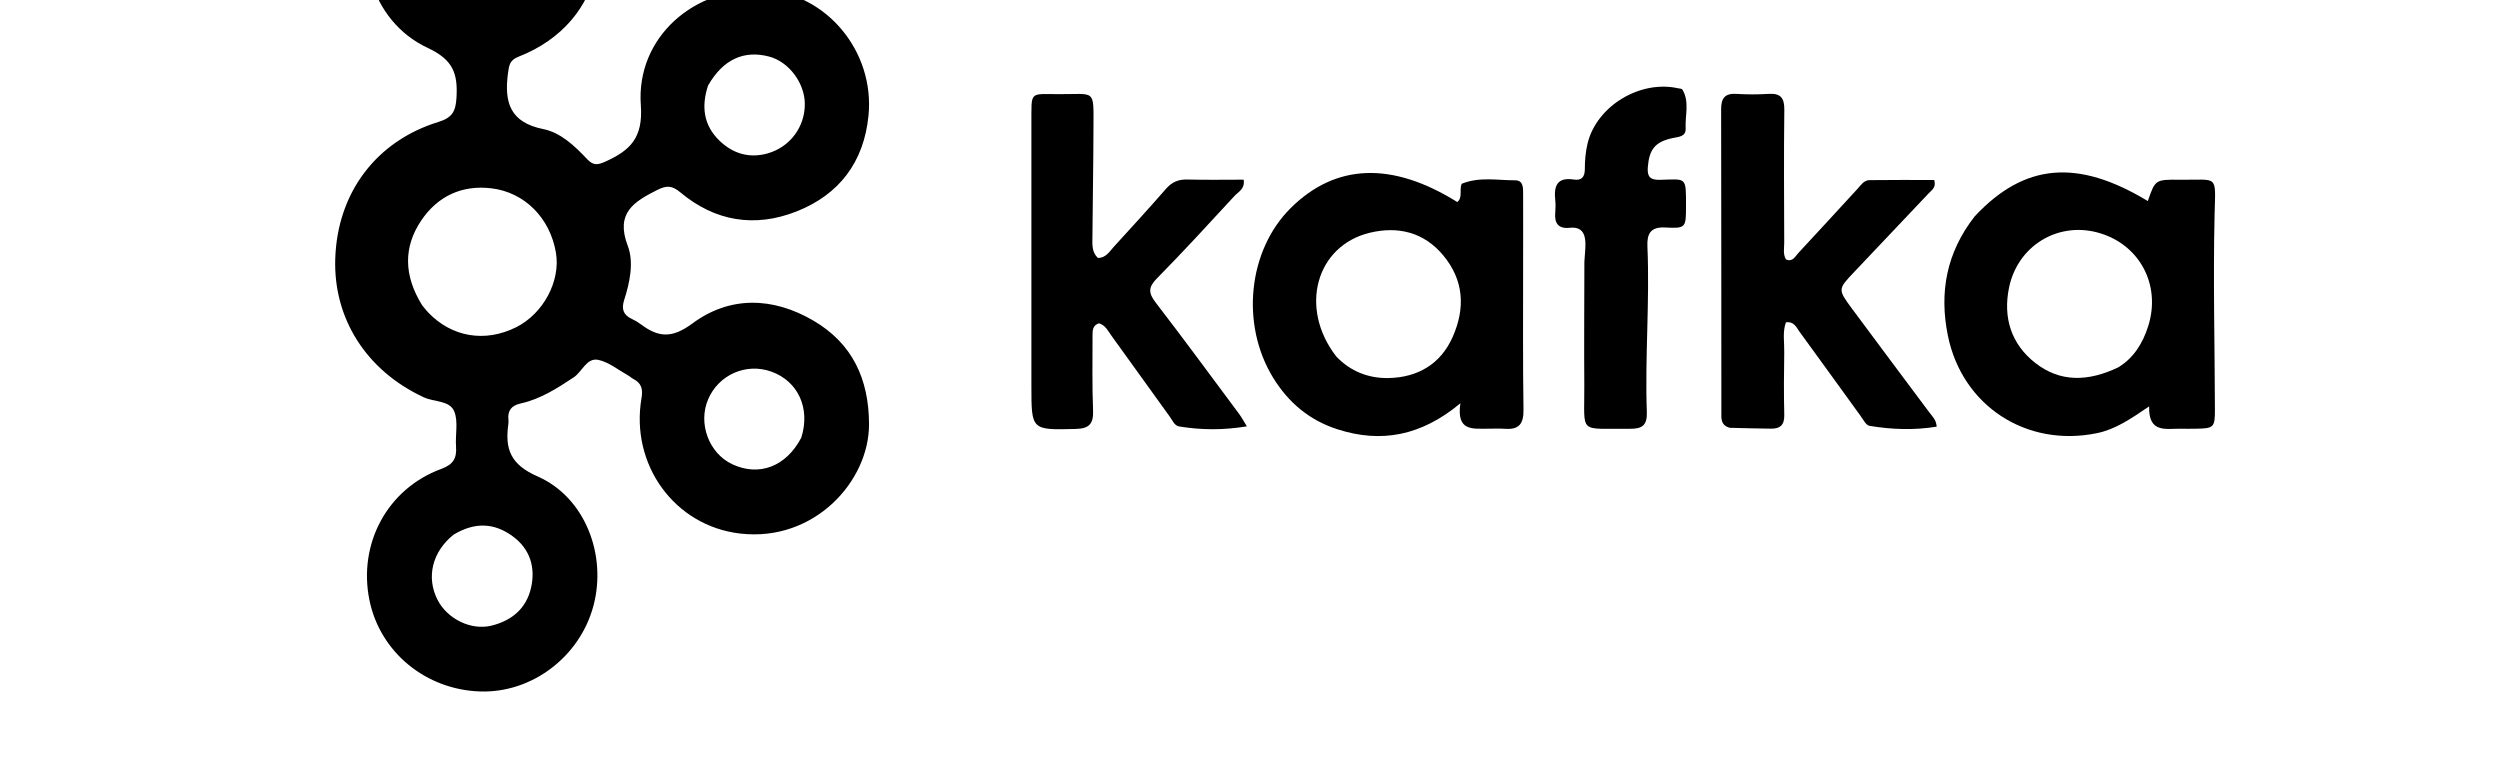
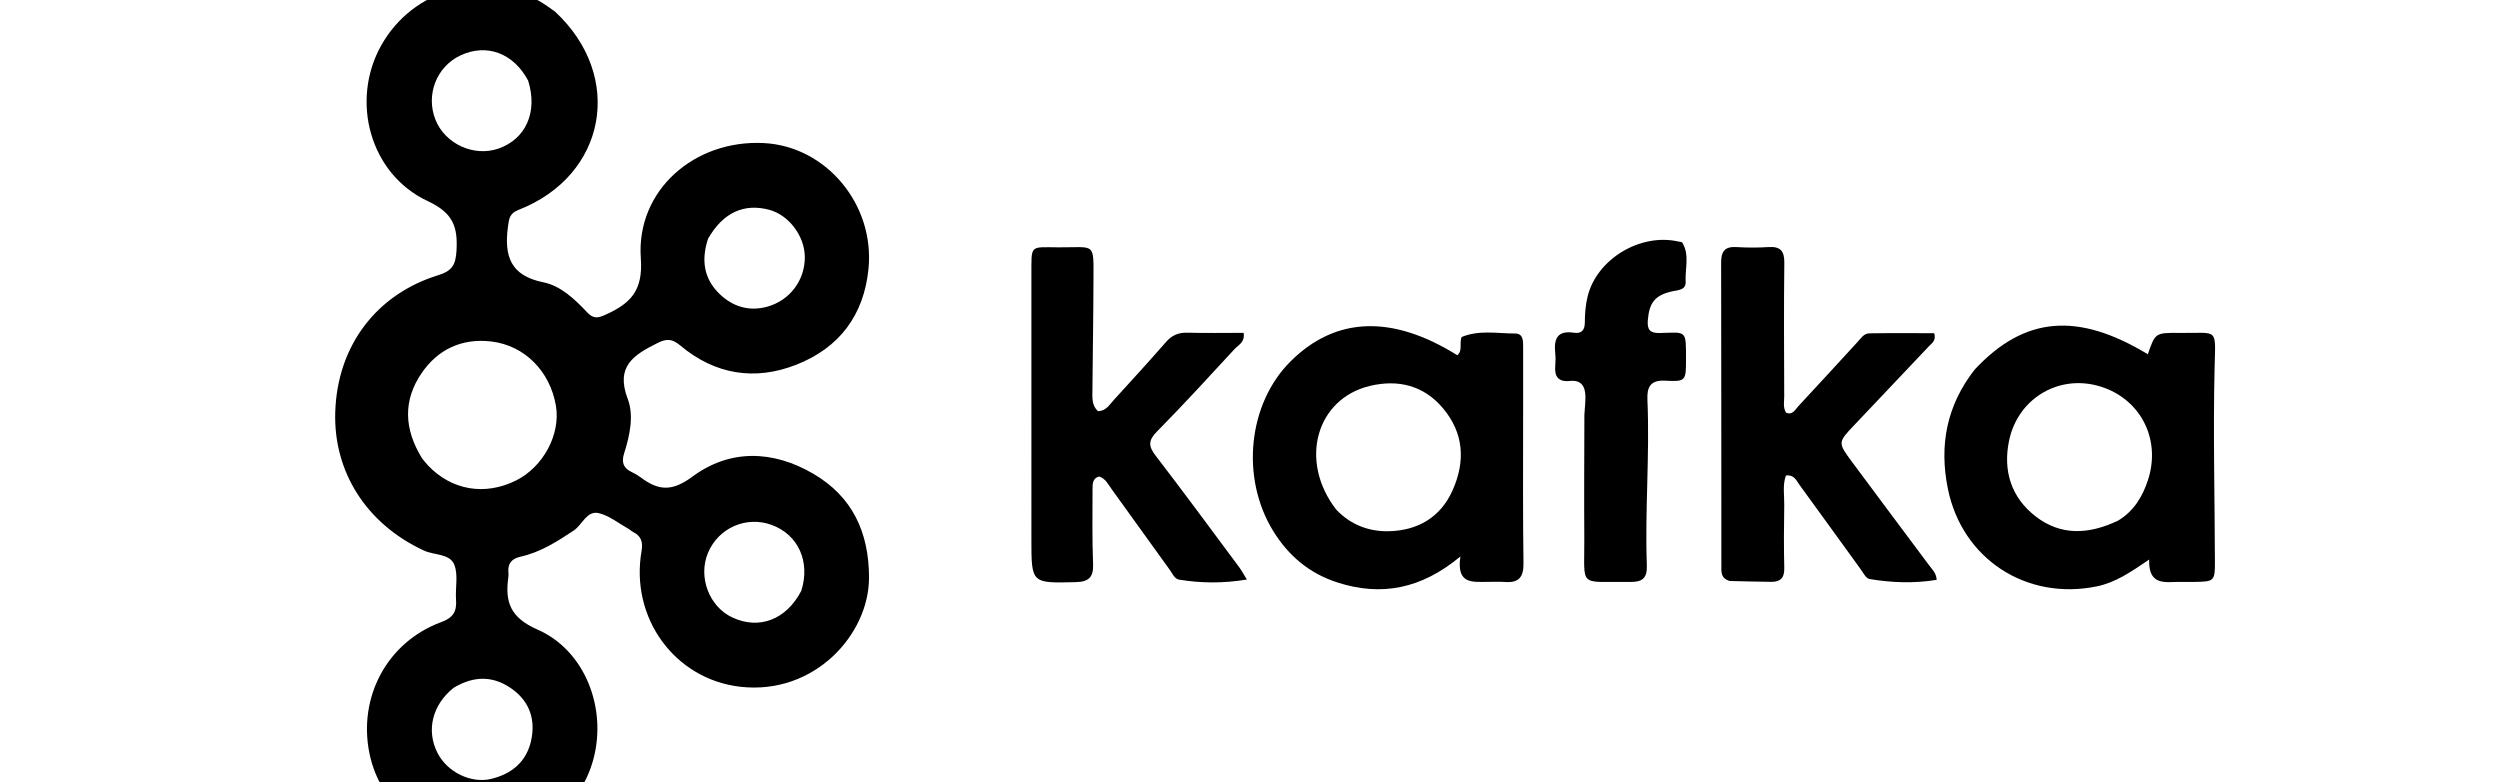
- <svg xmlns="http://www.w3.org/2000/svg" version="1.1" id="Layer_1" x="0px" y="0px" width="100%" viewBox="0 100 816 255" enable-background="new 0 100 816 255" xml:space="preserve">
+ <svg xmlns="http://www.w3.org/2000/svg" version="1.1" id="Layer_1" x="0px" y="0px" width="100%" viewBox="0 50 816 255" enable-background="new 0 50 816 255" xml:space="preserve">
  <path fill="#000000" opacity="1" stroke="none" d=" M181.152,53.781   C203.951,74.938 197.92,107.297 169.306,118.484   C166.38,119.628 166.161,121.2 165.795,123.977   C164.538,133.509 166.526,139.973 177.373,142.147   C183,143.275 187.618,147.659 191.631,151.932   C193.682,154.116 195.141,153.855 197.62,152.734   C205.643,149.107 209.944,145.047 209.168,134.361   C207.559,112.21 226.628,95.488 249.397,96.703   C269.715,97.787 285.526,116.776 283.483,137.685   C281.997,152.898 273.924,163.532 259.939,169.033   C246.363,174.373 233.381,172.274 222.059,162.782   C219.459,160.603 217.651,160.435 214.62,161.959   C206.908,165.835 200.798,169.494 204.91,180.262   C206.94,185.579 205.584,192.158 203.718,197.962   C202.798,200.825 203.419,202.796 206.2,204.078   C207.252,204.563 208.268,205.177 209.197,205.872   C214.887,210.129 219.32,210.528 225.976,205.594   C238.241,196.504 252.304,196.933 265.48,204.643   C278.212,212.094 283.611,223.684 283.651,238.451   C283.701,257.125 265.755,276.913 241.661,274.161   C220.198,271.71 205.644,251.661 209.396,229.899   C209.892,227.025 209.367,225.023 206.721,223.69   C206.131,223.394 205.648,222.892 205.068,222.57   C201.866,220.792 198.826,218.27 195.391,217.484   C191.493,216.592 190.083,221.284 187.281,223.147   C181.837,226.765 176.398,230.26 169.932,231.693   C166.991,232.345 165.646,233.964 165.947,236.962   C165.996,237.456 165.991,237.968 165.921,238.459   C164.775,246.556 166.622,251.628 175.435,255.489   C190.972,262.295 198.135,281.146 193.695,297.75   C189.238,314.418 173.582,326.246 156.71,325.694   C138.961,325.113 124.094,312.885 120.606,295.998   C116.79,277.528 126.408,259.52 144.029,253.053   C148.018,251.589 149.119,249.524 148.848,245.725   C148.576,241.913 149.612,237.694 148.296,234.354   C146.832,230.636 141.751,231.269 138.377,229.705   C119.435,220.925 108.825,203.863 109.423,184.517   C110.098,162.719 122.981,145.987 143.093,139.805   C147.633,138.409 148.735,136.363 149.001,131.822   C149.458,123.998 147.875,119.487 139.642,115.652   C120.699,106.827 114.282,82.84 124.462,64.766   C134.87,46.288 157.974,39.921 176.305,50.506   C177.887,51.42 179.353,52.533 181.152,53.781  M137.789,199.641   C138.428,200.406 139.026,201.211 139.711,201.932   C147.42,210.042 158.288,211.885 168.442,206.823   C177.336,202.389 183.024,191.747 181.457,182.473   C179.554,171.208 171.288,162.775 160.402,161.467   C150.793,160.313 142.902,164.01 137.568,171.858   C131.607,180.63 131.77,189.941 137.789,199.641  M148.069,274.496   C141.109,280.052 139.047,288.385 142.806,295.766   C146.022,302.079 153.811,305.826 160.366,304.222   C167.067,302.583 171.802,298.607 173.334,291.849   C174.841,285.201 173.024,279.19 167.336,275.032   C161.44,270.722 155.118,270.265 148.069,274.496  M261.54,242.853   C264.564,233.331 260.541,224.45 251.774,221.298   C243.545,218.34 234.543,222.297 231.117,230.377   C227.776,238.261 231.404,247.964 239.027,251.533   C247.684,255.585 256.551,252.4 261.54,242.853  M172.391,76.319   C167.608,67.334 158.876,64.079 150.301,68.084   C142.459,71.747 138.882,81.008 142.165,89.149   C145.339,97.017 154.729,101.282 162.729,98.488   C171.561,95.402 175.615,86.653 172.391,76.319  M231.117,127.909   C228.888,134.618 229.58,140.832 234.815,145.897   C239.162,150.103 244.477,151.752 250.449,150.098   C257.88,148.041 262.803,141.354 262.692,133.776   C262.593,126.981 257.446,120.187 251.105,118.483   C242.916,116.283 236.03,119.315 231.117,127.909  z" />
  <path fill="#000000" opacity="1" stroke="none" d=" M644.545,170.618   C660.776,153.23 678.166,151.773 701.054,165.633   C703.456,158.652 703.457,158.573 711.542,158.667   C724.201,158.815 723.155,156.678 722.841,170.103   C722.348,191.238 722.891,212.361 722.949,233.49   C722.966,239.593 722.684,239.857 716.428,239.936   C714.93,239.956 713.431,239.968 711.933,239.934   C707.111,239.827 701.224,241.594 701.48,232.642   C695.514,236.682 690.54,240.14 684.366,241.401   C661.413,246.088 640.432,232.47 635.783,209.523   C632.927,195.431 635.318,182.409 644.545,170.618  M691.352,219.928   C696.496,216.827 699.393,212.018 701.154,206.509   C705.53,192.817 698.13,179.37 684.404,175.827   C671.352,172.458 658.519,180.386 655.746,193.897   C653.744,203.654 656.433,212.309 664.339,218.484   C672.486,224.847 681.581,224.578 691.352,219.928  z" />
  <path fill="#000000" opacity="1" stroke="none" d=" M477.072,159.997   C482.91,157.612 488.736,158.875 494.485,158.85   C497.283,158.838 497.142,161.377 497.15,163.359   C497.182,171.35 497.141,179.341 497.145,187.332   C497.152,202.814 497.037,218.299 497.268,233.778   C497.336,238.304 495.811,240.282 491.286,239.964   C489.298,239.825 487.292,239.935 485.295,239.928   C480.608,239.91 475.309,240.76 476.676,231.625   C463.897,242.273 450.804,244.735 436.475,240.097   C427.364,237.148 420.54,231.405 415.553,223.292   C404.867,205.905 407.346,181.716 421.298,167.894   C435.985,153.344 454.381,152.667 475.658,165.949   C477.495,164.425 476.25,162.187 477.072,159.997  M436.151,216.344   C440.771,221.239 446.748,223.52 453.173,223.396   C462.655,223.212 470.197,218.933 474.169,209.946   C478.316,200.562 477.831,191.441 471.037,183.311   C464.723,175.756 456.292,173.773 447.144,175.959   C429.584,180.157 423.865,200.483 436.151,216.344  z" />
  <path fill="#000000" opacity="1" stroke="none" d=" M564.594,239.637   C561.551,238.763 561.856,236.558 561.854,234.614   C561.824,201.633 561.853,168.652 561.779,135.672   C561.771,132.117 562.949,130.422 566.706,130.643   C570.192,130.849 573.711,130.874 577.194,130.644   C581.088,130.387 582.451,131.851 582.402,135.812   C582.223,150.301 582.323,164.794 582.371,179.285   C582.377,181.07 581.908,182.946 582.949,184.676   C585.128,185.615 585.921,183.714 586.952,182.607   C593.422,175.663 599.825,168.659 606.25,161.674   C607.371,160.455 608.363,158.825 610.163,158.798   C617.265,158.693 624.37,158.755 631.325,158.755   C632.039,161.181 630.564,161.997 629.581,163.037   C621.46,171.625 613.331,180.204 605.2,188.783   C599.882,194.395 599.819,194.437 604.485,200.743   C612.902,212.12 621.402,223.436 629.861,234.782   C630.739,235.96 631.96,236.95 632.133,239.258   C624.798,240.465 617.467,240.21 610.185,238.99   C609.058,238.801 608.14,236.924 607.268,235.724   C600.611,226.568 594.011,217.369 587.333,208.227   C586.323,206.844 585.612,204.854 582.927,205.208   C581.78,208.334 582.436,211.667 582.379,214.905   C582.259,221.732 582.224,228.566 582.388,235.391   C582.466,238.638 581.124,239.976 578.015,239.916   C573.688,239.832 569.361,239.788 564.594,239.637  z" />
  <path fill="#000000" opacity="1" stroke="none" d=" M336.649,140.042   C336.72,129.732 335.828,130.678 345.543,130.731   C357.71,130.797 356.933,128.819 356.907,141.799   C356.882,153.619 356.654,165.439 356.568,177.26   C356.551,179.7 356.28,182.277 358.37,184.211   C360.994,184.164 362.122,182.114 363.528,180.576   C369.261,174.304 374.99,168.027 380.583,161.631   C382.503,159.434 384.615,158.513 387.532,158.593   C393.663,158.762 399.801,158.644 405.923,158.644   C406.424,161.687 404.209,162.581 402.967,163.926   C394.608,172.976 386.296,182.08 377.64,190.842   C374.757,193.76 374.812,195.628 377.207,198.743   C386.447,210.758 395.421,222.978 404.472,235.138   C405.244,236.176 405.851,237.337 406.977,239.157   C399.189,240.451 392.026,240.362 384.871,239.196   C383.353,238.948 382.702,237.228 381.831,236.02   C375.5,227.234 369.17,218.447 362.841,209.66   C361.691,208.063 360.84,206.164 358.706,205.525   C356.597,206.166 356.604,207.925 356.604,209.568   C356.603,217.725 356.45,225.89 356.78,234.035   C356.956,238.403 355.417,239.904 351.108,240.009   C336.648,240.363 336.65,240.481 336.65,226.031   C336.649,197.533 336.649,169.035 336.649,140.042  z" />
  <path fill="#000000" opacity="1" stroke="none" d=" M517.142,185.406   C517.273,183.127 517.506,181.299 517.483,179.474   C517.441,176.202 516.215,173.939 512.405,174.346   C508.608,174.751 507.308,172.867 507.635,169.326   C507.757,168.005 507.771,166.65 507.631,165.333   C507.151,160.802 508.135,157.753 513.688,158.6   C516.138,158.974 517.287,157.883 517.29,155.202   C517.292,152.397 517.528,149.518 518.189,146.799   C521.161,134.587 535.316,126.044 547.728,128.813   C548.212,128.921 548.944,128.916 549.128,129.223   C551.529,133.236 549.98,137.631 550.197,141.855   C550.342,144.667 547.884,144.651 545.971,145.06   C540.215,146.289 538.293,148.74 537.839,154.628   C537.598,157.763 538.717,158.769 541.749,158.695   C550.544,158.481 550.32,157.503 550.311,167.375   C550.305,174.258 550.275,174.621 543.569,174.252   C538.486,173.972 537.545,176.573 537.719,180.55   C538.506,198.532 536.872,216.505 537.529,234.475   C537.69,238.874 535.93,239.994 532.071,239.95   C514.885,239.756 517.235,242.116 517.116,225.794   C517.019,212.483 517.116,199.171 517.142,185.406  z" />
</svg>
